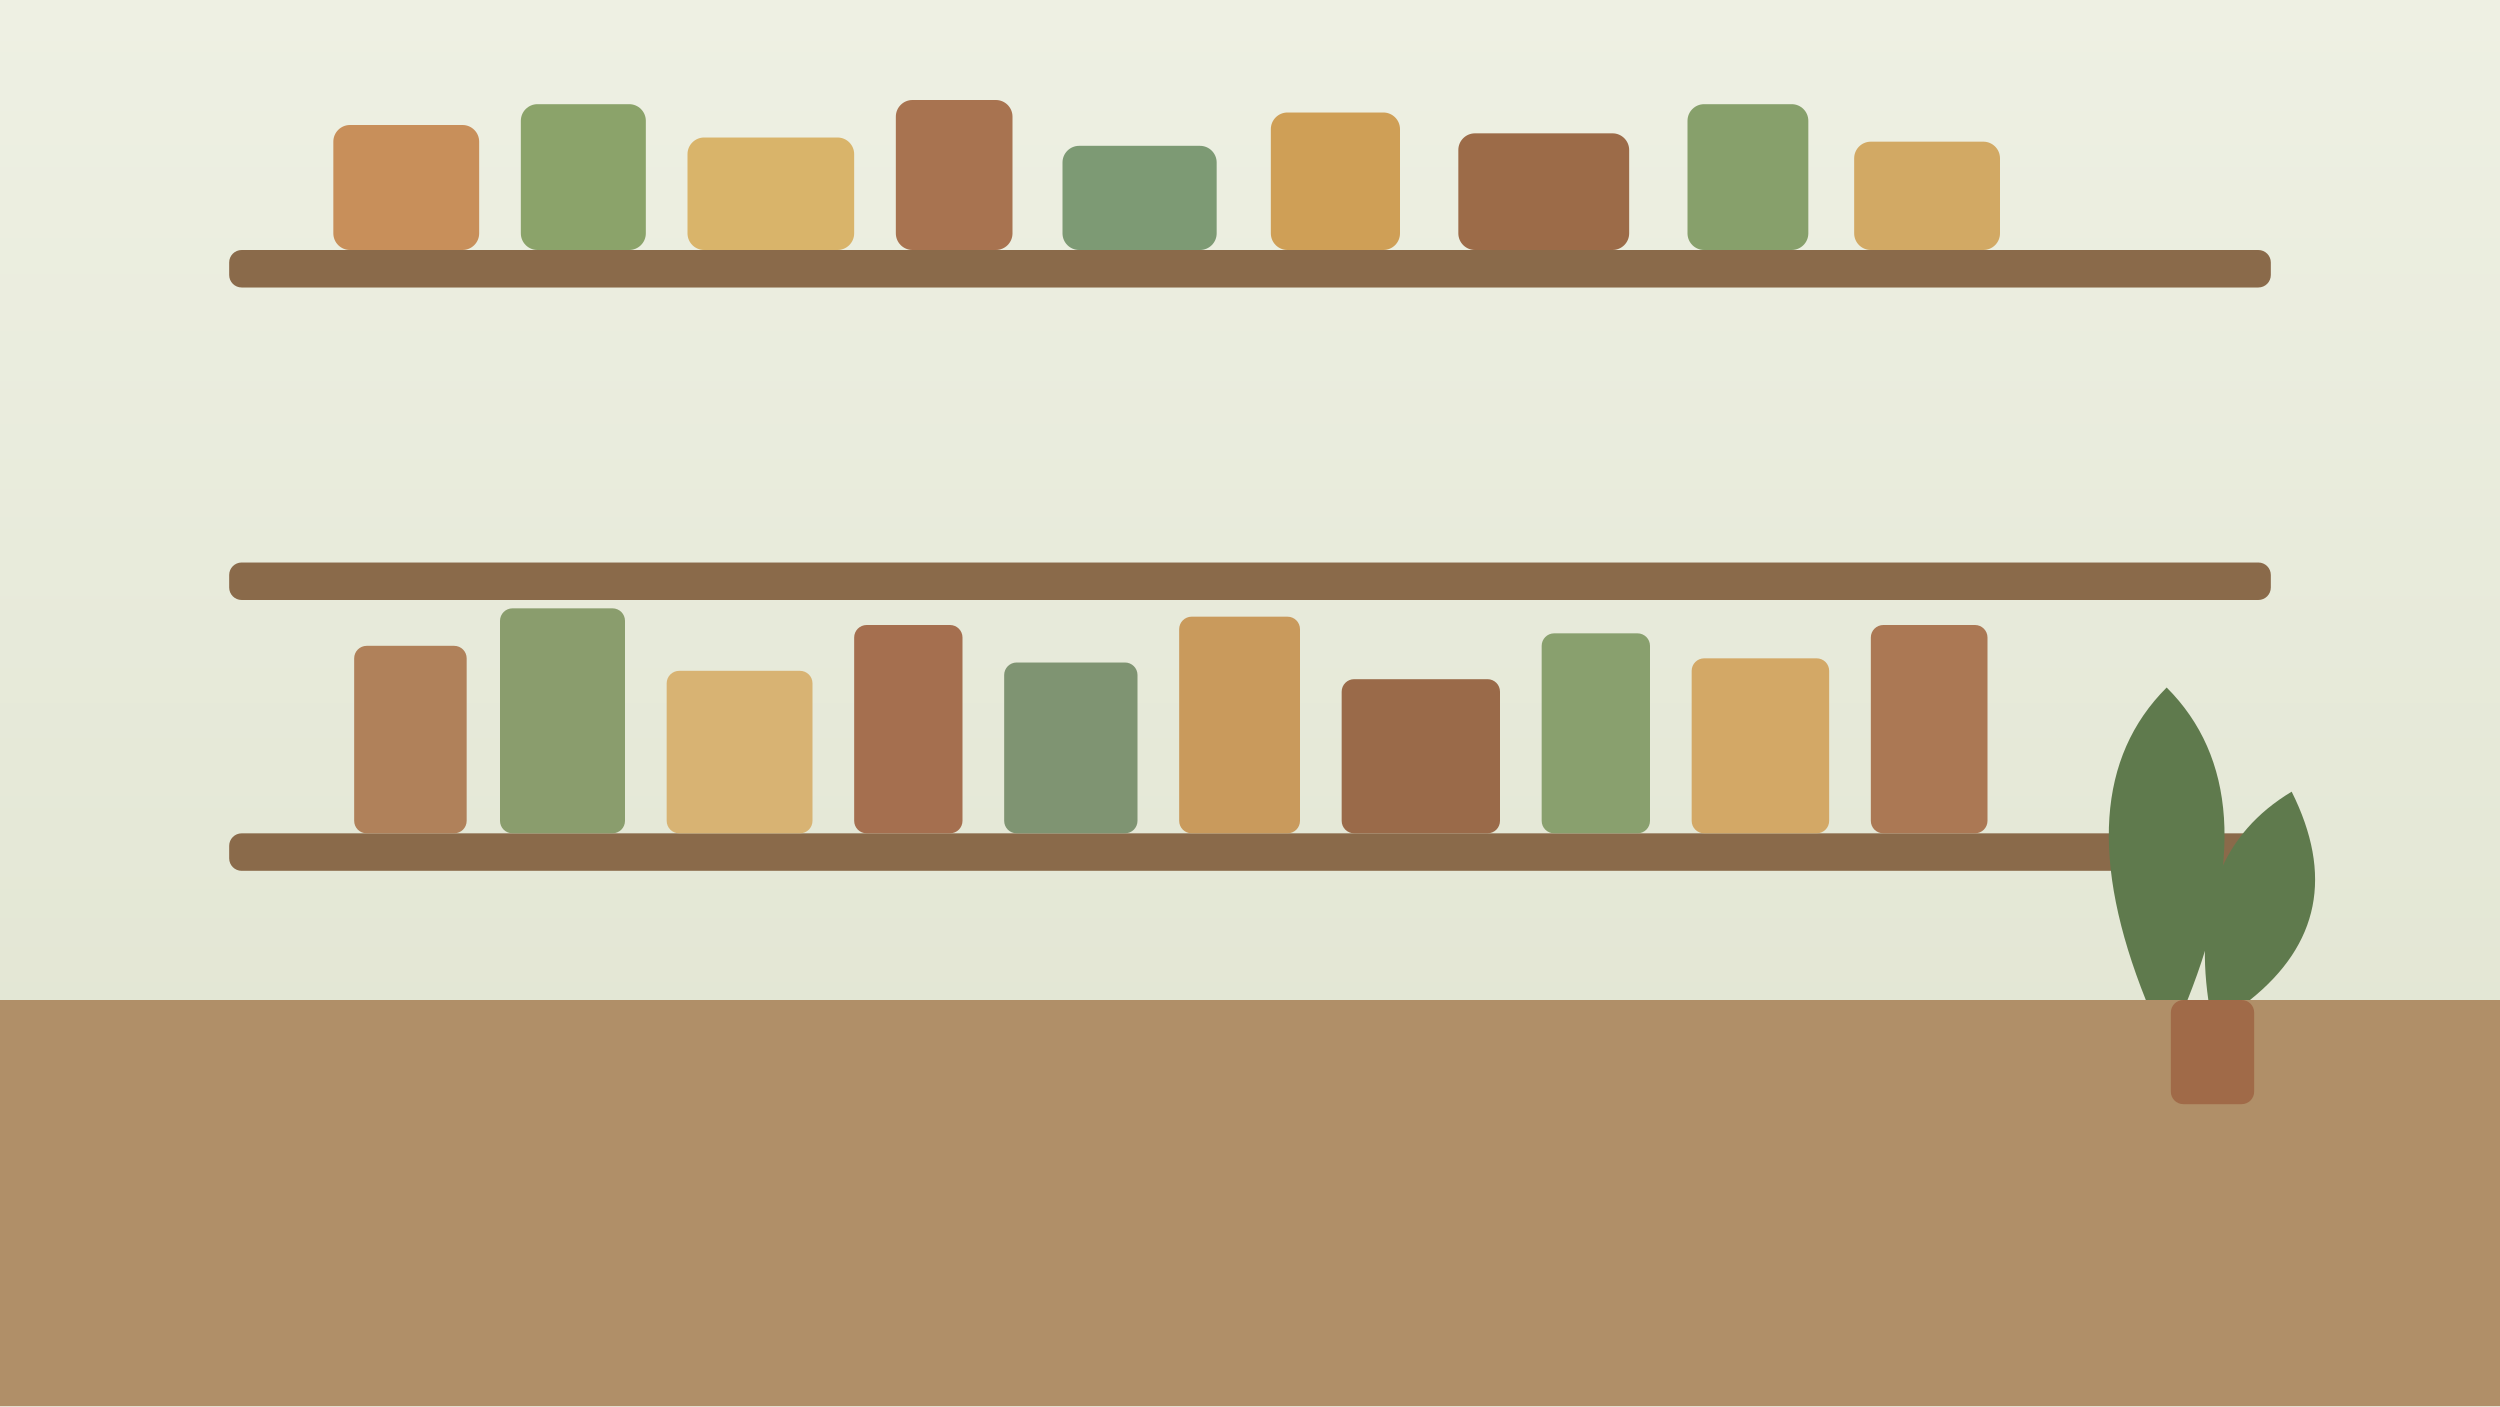
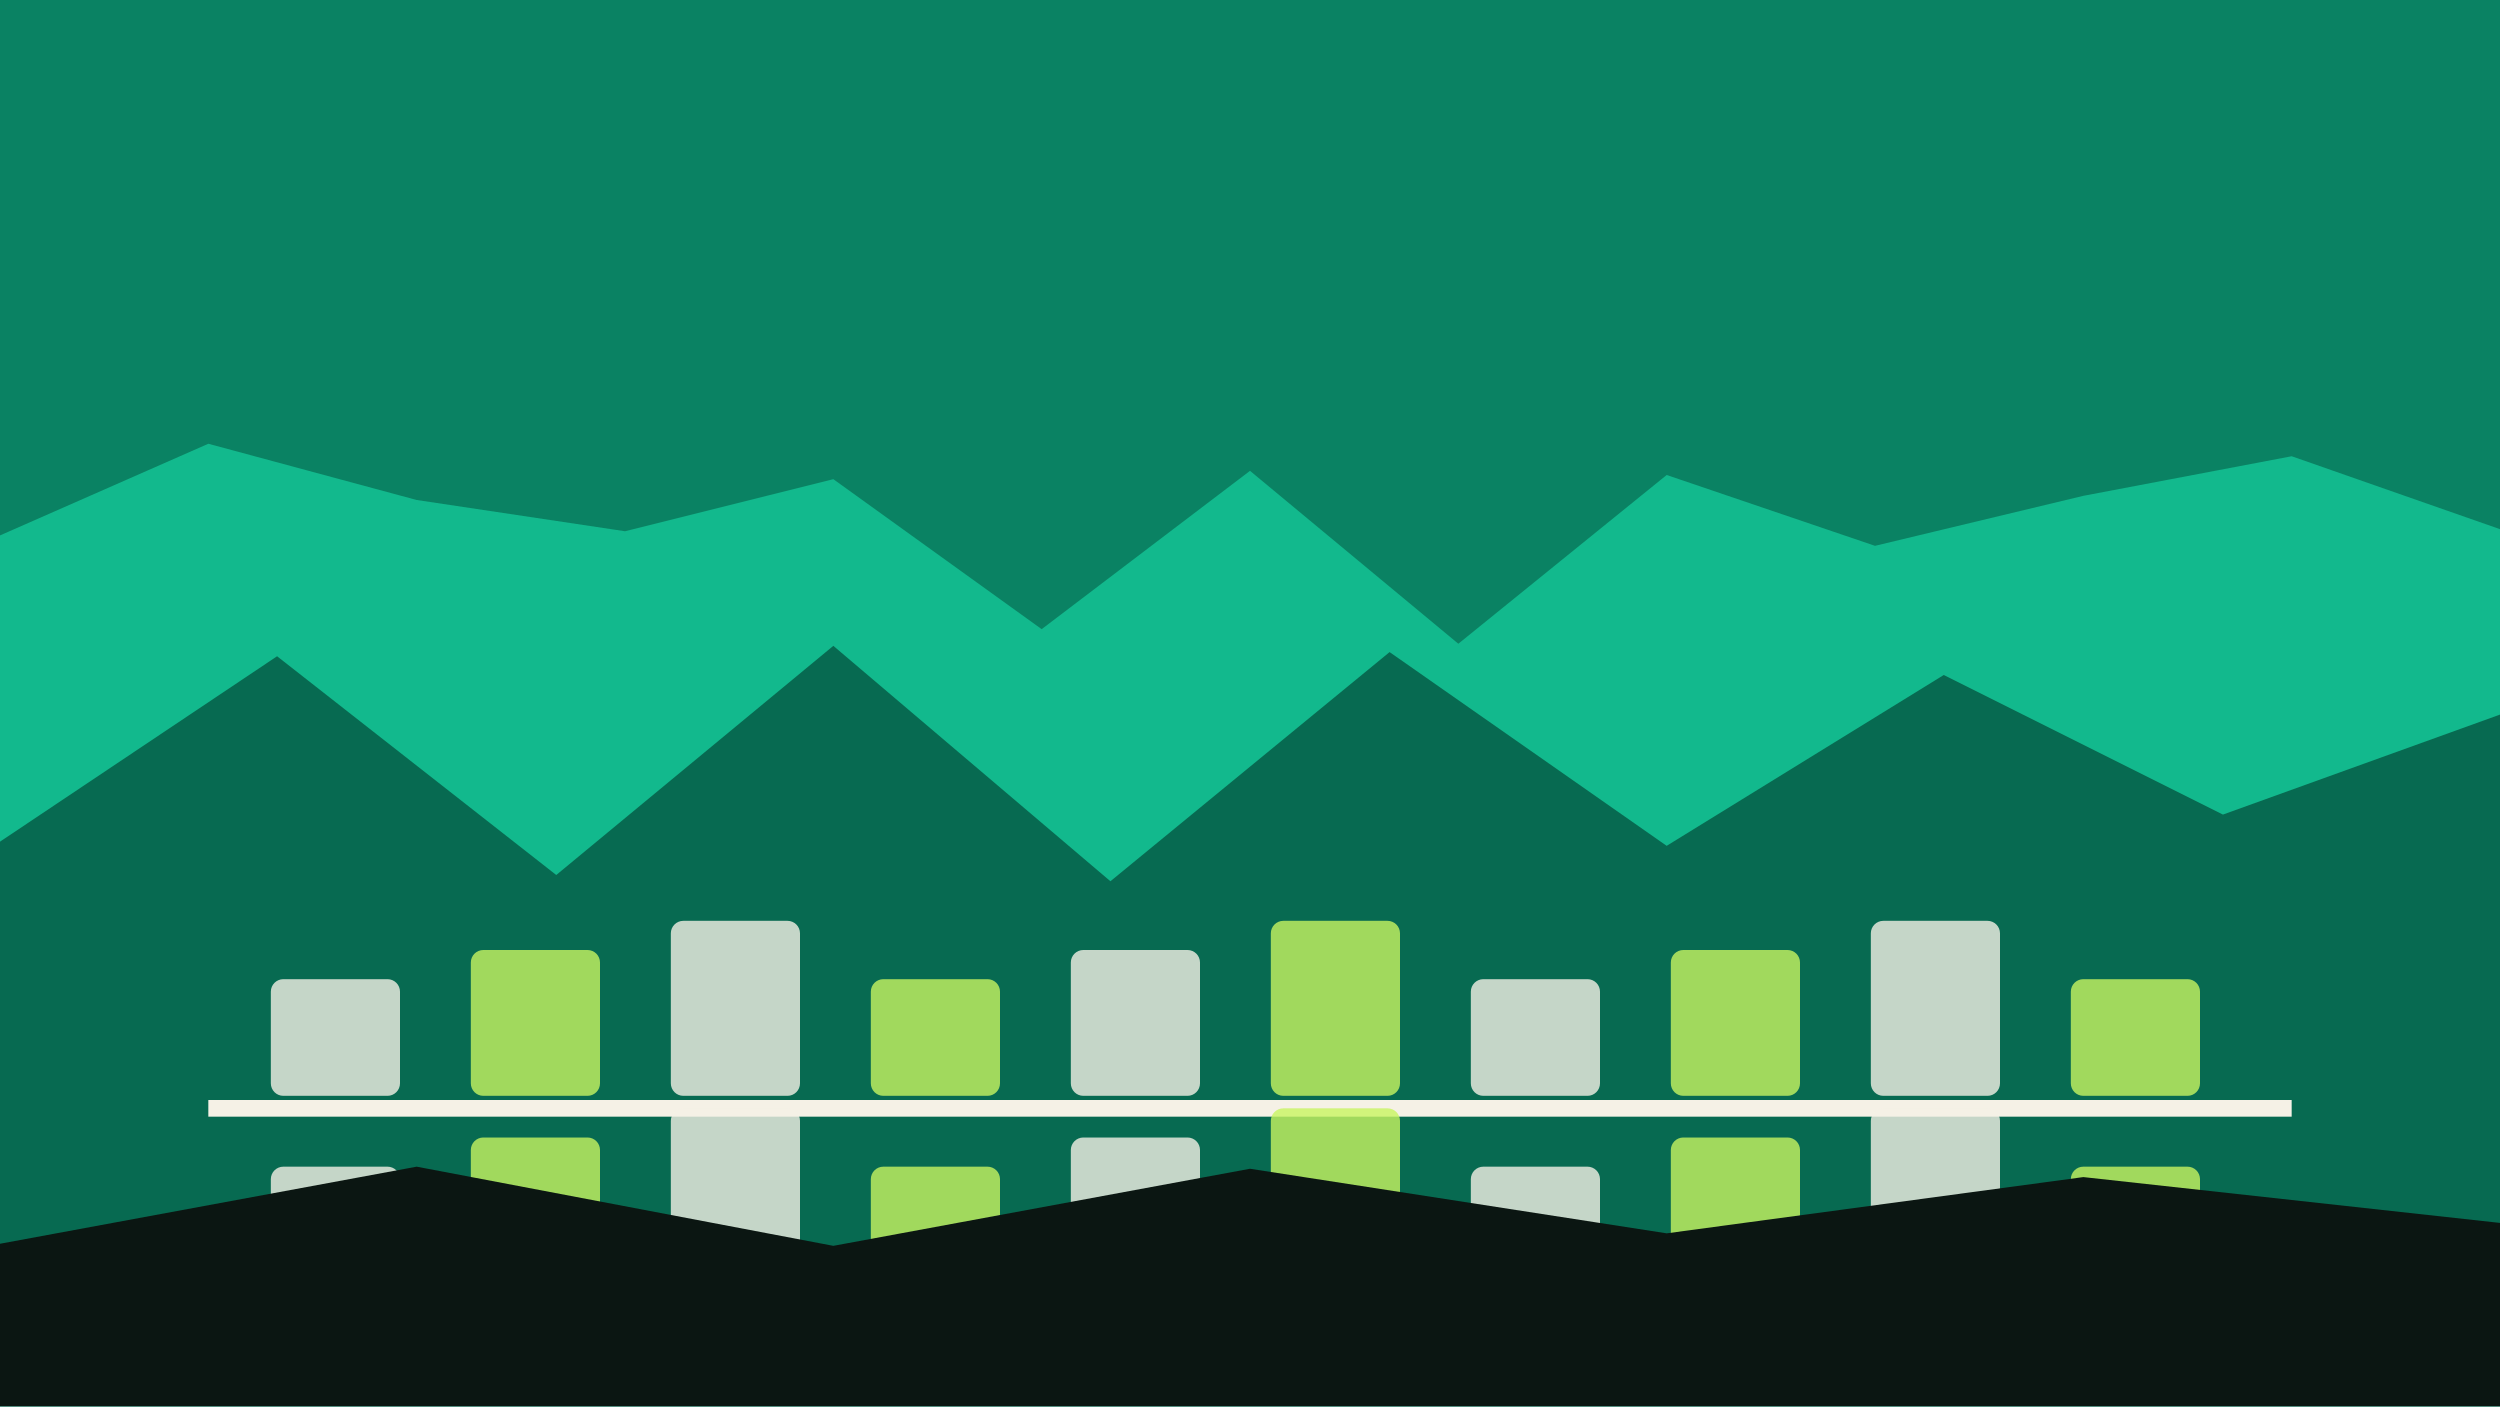
- <svg xmlns="http://www.w3.org/2000/svg" viewBox="0 0 1200 675" role="img" aria-label="Almacén natural">
-   <defs>
-     <linearGradient id="bg" x1="0" y1="0" x2="0" y2="1">
-       <stop offset="0" stop-color="#eef0e3" />
-       <stop offset="1" stop-color="#dfe3cf" />
-     </linearGradient>
-   </defs>
-   <rect width="1200" height="675" fill="url(#bg)" />
-   <rect x="0" y="480" width="1200" height="195" fill="#b08f68" />
-   <g>
-     <rect x="110" y="120" width="980" height="18" rx="6" fill="#8a6a4a" />
-     <rect x="110" y="270" width="980" height="18" rx="6" fill="#8a6a4a" />
-     <rect x="110" y="400" width="980" height="18" rx="6" fill="#8a6a4a" />
-   </g>
-   <g>
-     <rect x="160" y="60" width="70" height="60" rx="8" fill="#c88f5a" />
-     <rect x="250" y="50" width="60" height="70" rx="8" fill="#8ba36a" />
-     <rect x="330" y="66" width="80" height="54" rx="8" fill="#d9b46a" />
-     <rect x="430" y="48" width="56" height="72" rx="8" fill="#a87350" />
-     <rect x="510" y="70" width="74" height="50" rx="8" fill="#7d9a74" />
-     <rect x="610" y="54" width="62" height="66" rx="8" fill="#cf9f56" />
-     <rect x="700" y="64" width="82" height="56" rx="8" fill="#9c6b48" />
-     <rect x="810" y="50" width="58" height="70" rx="8" fill="#87a06b" />
-     <rect x="890" y="68" width="70" height="52" rx="8" fill="#d2a964" />
-   </g>
-   <g>
-     <rect x="170" y="310" width="54" height="90" rx="6" fill="#b0815a" />
-     <rect x="240" y="292" width="60" height="108" rx="6" fill="#8a9d6d" />
-     <rect x="320" y="322" width="70" height="78" rx="6" fill="#d8b373" />
-     <rect x="410" y="300" width="52" height="100" rx="6" fill="#a56f4f" />
-     <rect x="482" y="318" width="64" height="82" rx="6" fill="#7f9472" />
-     <rect x="566" y="296" width="58" height="104" rx="6" fill="#c99a5c" />
-     <rect x="644" y="326" width="76" height="74" rx="6" fill="#9a6a49" />
-     <rect x="740" y="304" width="52" height="96" rx="6" fill="#89a06e" />
-     <rect x="812" y="316" width="66" height="84" rx="6" fill="#d3a866" />
-     <rect x="898" y="300" width="56" height="100" rx="6" fill="#ab7854" />
-   </g>
-   <g fill="#5f7a4d">
-     <path d="M1030 480 q-40 -100 10 -150 q50 50 10 150Z" />
-     <path d="M1060 480 q-10 -70 40 -100 q30 60 -20 100Z" />
-     <rect x="1042" y="480" width="40" height="50" rx="6" fill="#a06a48" />
-   </g>
+ <svg xmlns="http://www.w3.org/2000/svg" viewBox="0 0 1200 675" role="img" aria-label="Cordillera y estantes de productos regionales">
+   <rect width="1200" height="675" fill="#0a8263" />
+   <path d="M0 257 L0 257 L100 213 L200 240 L300 255 L400 230 L500 302 L600 226 L700 309 L800 228 L900 262 L1000 238 L1100 219 L1200 254 L1200 675 L0 675Z" fill="#12b98d" />
+   <path d="M0 404 L0 404 L133 315 L267 420 L400 310 L533 423 L667 313 L800 406 L933 324 L1067 391 L1200 343 L1200 675 L0 675Z" fill="#076a51" />
+   <rect x="130" y="470" width="62" height="56" rx="6" fill="#f5f1e6" opacity=".8" />
+   <rect x="226" y="456" width="62" height="70" rx="6" fill="#c8f560" opacity=".8" />
+   <rect x="322" y="442" width="62" height="84" rx="6" fill="#f5f1e6" opacity=".8" />
+   <rect x="418" y="470" width="62" height="56" rx="6" fill="#c8f560" opacity=".8" />
+   <rect x="514" y="456" width="62" height="70" rx="6" fill="#f5f1e6" opacity=".8" />
+   <rect x="610" y="442" width="62" height="84" rx="6" fill="#c8f560" opacity=".8" />
+   <rect x="706" y="470" width="62" height="56" rx="6" fill="#f5f1e6" opacity=".8" />
+   <rect x="802" y="456" width="62" height="70" rx="6" fill="#c8f560" opacity=".8" />
+   <rect x="898" y="442" width="62" height="84" rx="6" fill="#f5f1e6" opacity=".8" />
+   <rect x="994" y="470" width="62" height="56" rx="6" fill="#c8f560" opacity=".8" />
+   <rect x="100" y="528" width="1000" height="8" fill="#f5f1e6" />
+   <rect x="130" y="560" width="62" height="56" rx="6" fill="#f5f1e6" opacity=".8" />
+   <rect x="226" y="546" width="62" height="70" rx="6" fill="#c8f560" opacity=".8" />
+   <rect x="322" y="532" width="62" height="84" rx="6" fill="#f5f1e6" opacity=".8" />
+   <rect x="418" y="560" width="62" height="56" rx="6" fill="#c8f560" opacity=".8" />
+   <rect x="514" y="546" width="62" height="70" rx="6" fill="#f5f1e6" opacity=".8" />
+   <rect x="610" y="532" width="62" height="84" rx="6" fill="#c8f560" opacity=".8" />
+   <rect x="706" y="560" width="62" height="56" rx="6" fill="#f5f1e6" opacity=".8" />
+   <rect x="802" y="546" width="62" height="70" rx="6" fill="#c8f560" opacity=".8" />
+   <rect x="898" y="532" width="62" height="84" rx="6" fill="#f5f1e6" opacity=".8" />
+   <rect x="994" y="560" width="62" height="56" rx="6" fill="#c8f560" opacity=".8" />
+   <rect x="100" y="618" width="1000" height="8" fill="#f5f1e6" />
+   <path d="M0 597 L0 597 L200 560 L400 598 L600 561 L800 592 L1000 565 L1200 587 L1200 675 L0 675Z" fill="#0b1612" />
</svg>
